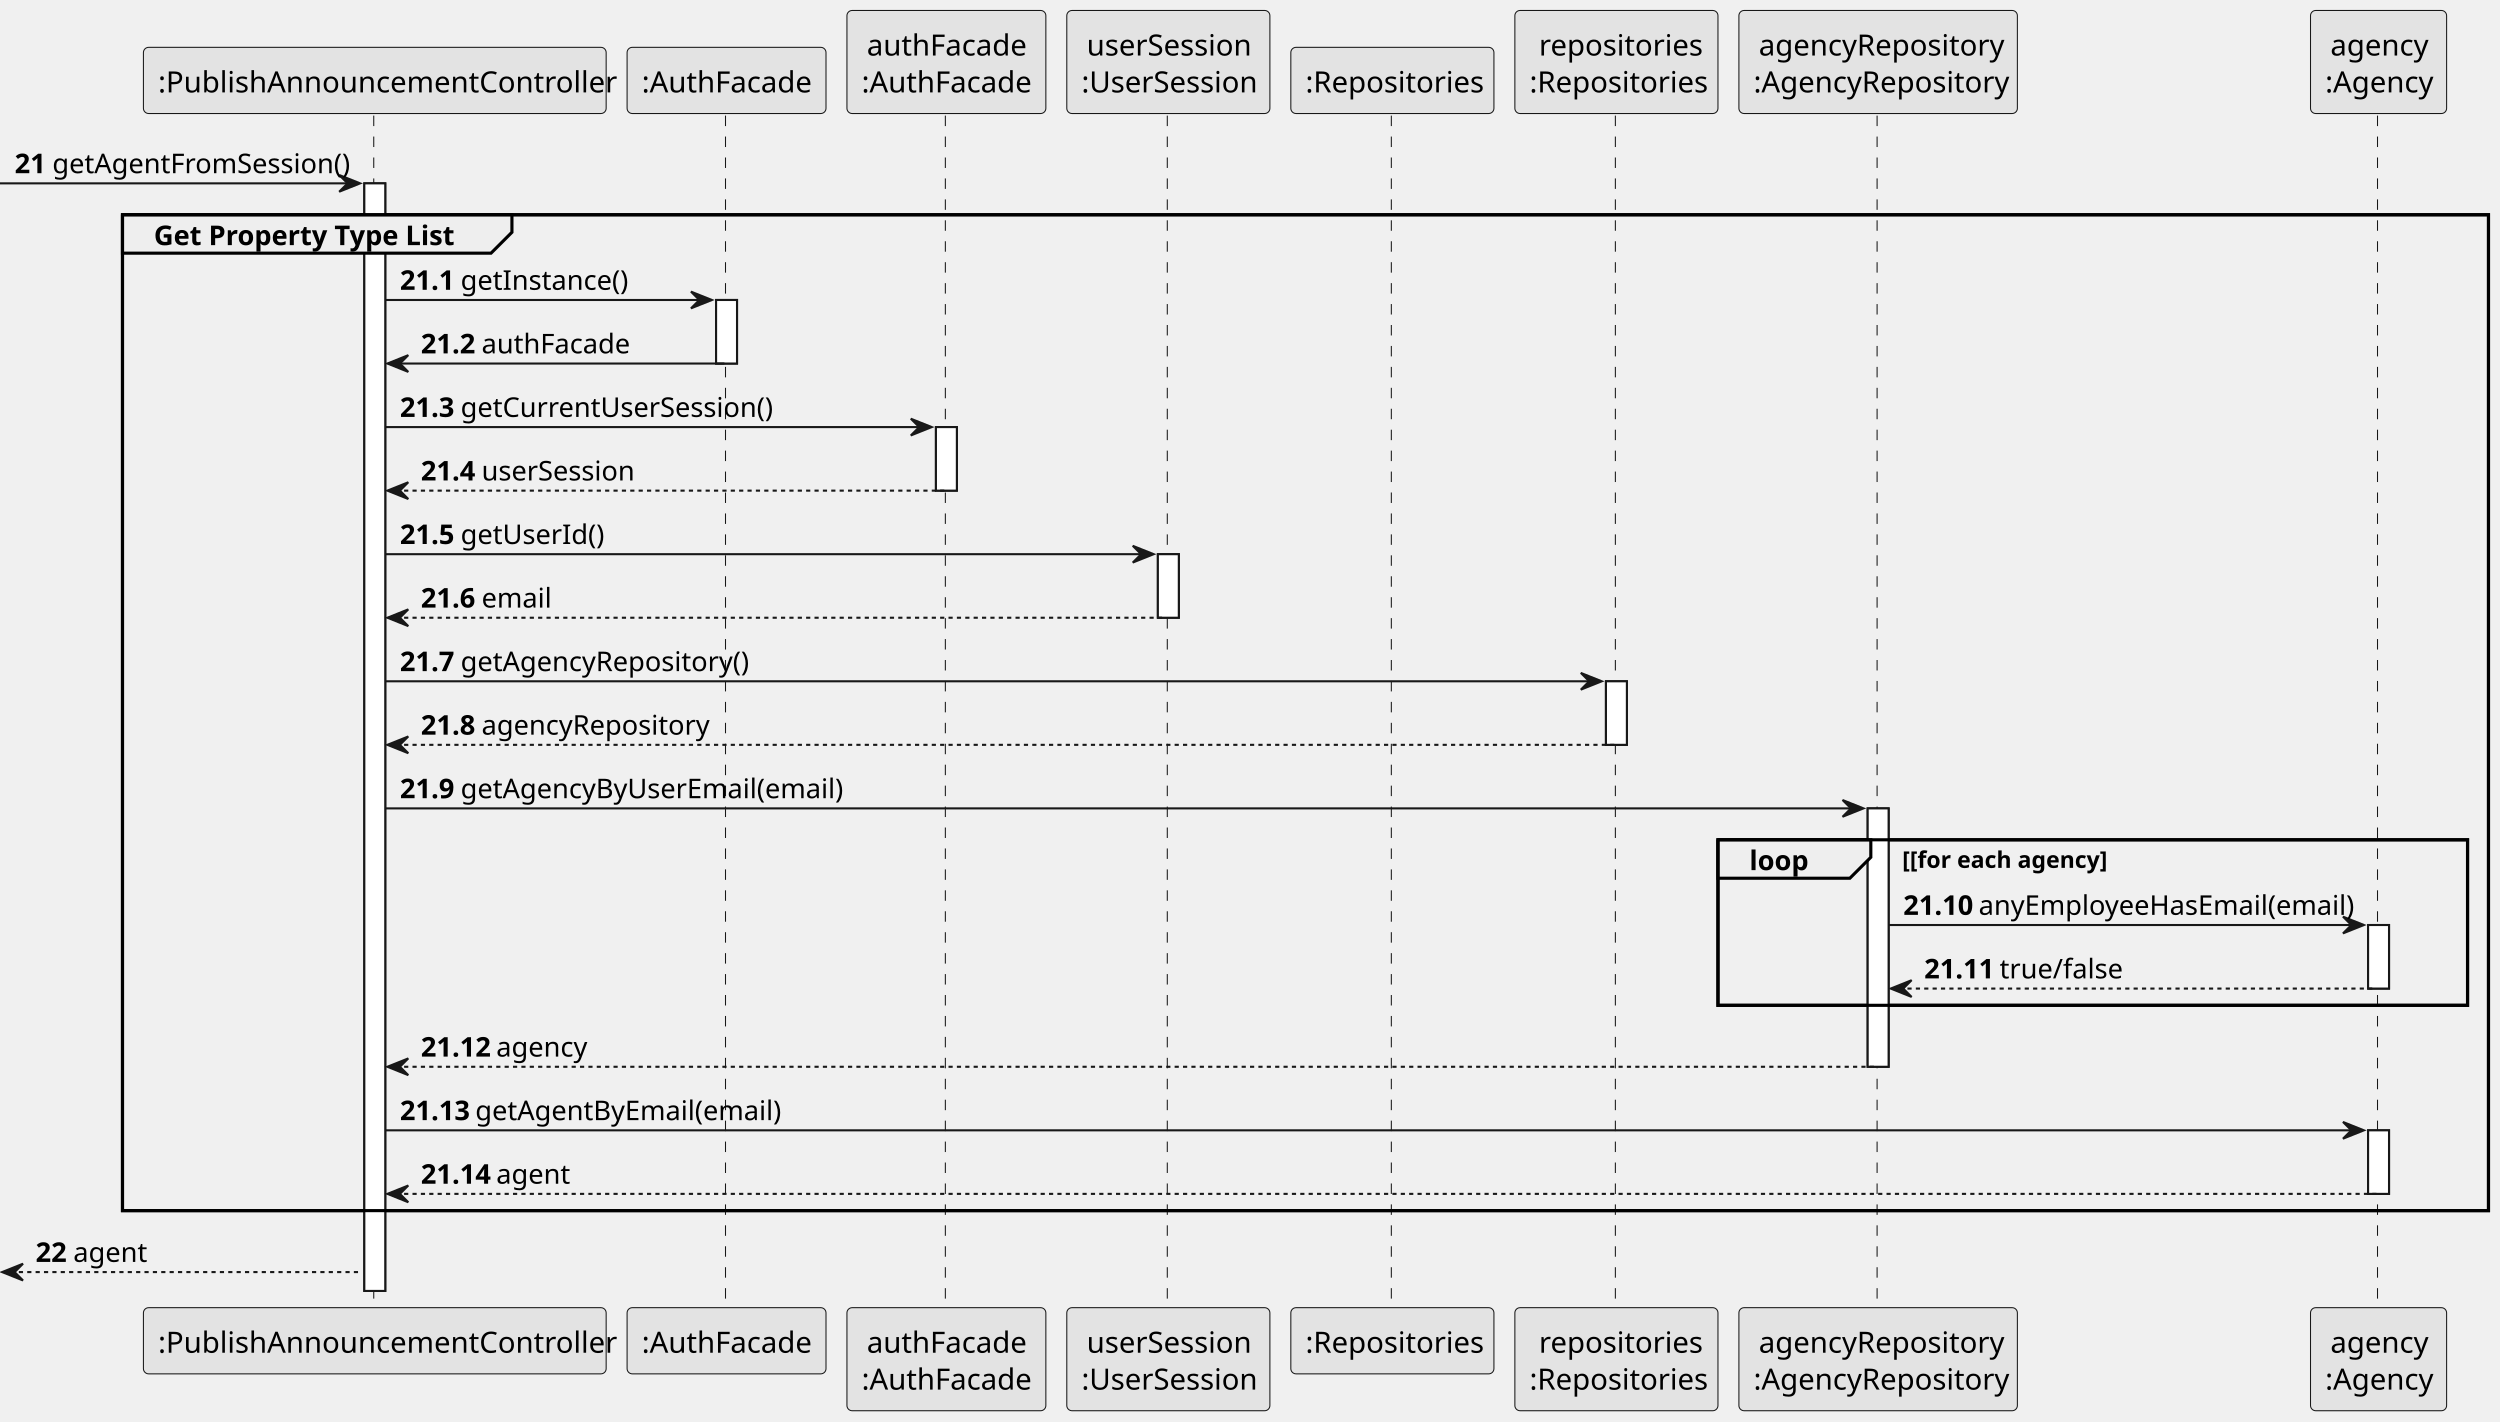
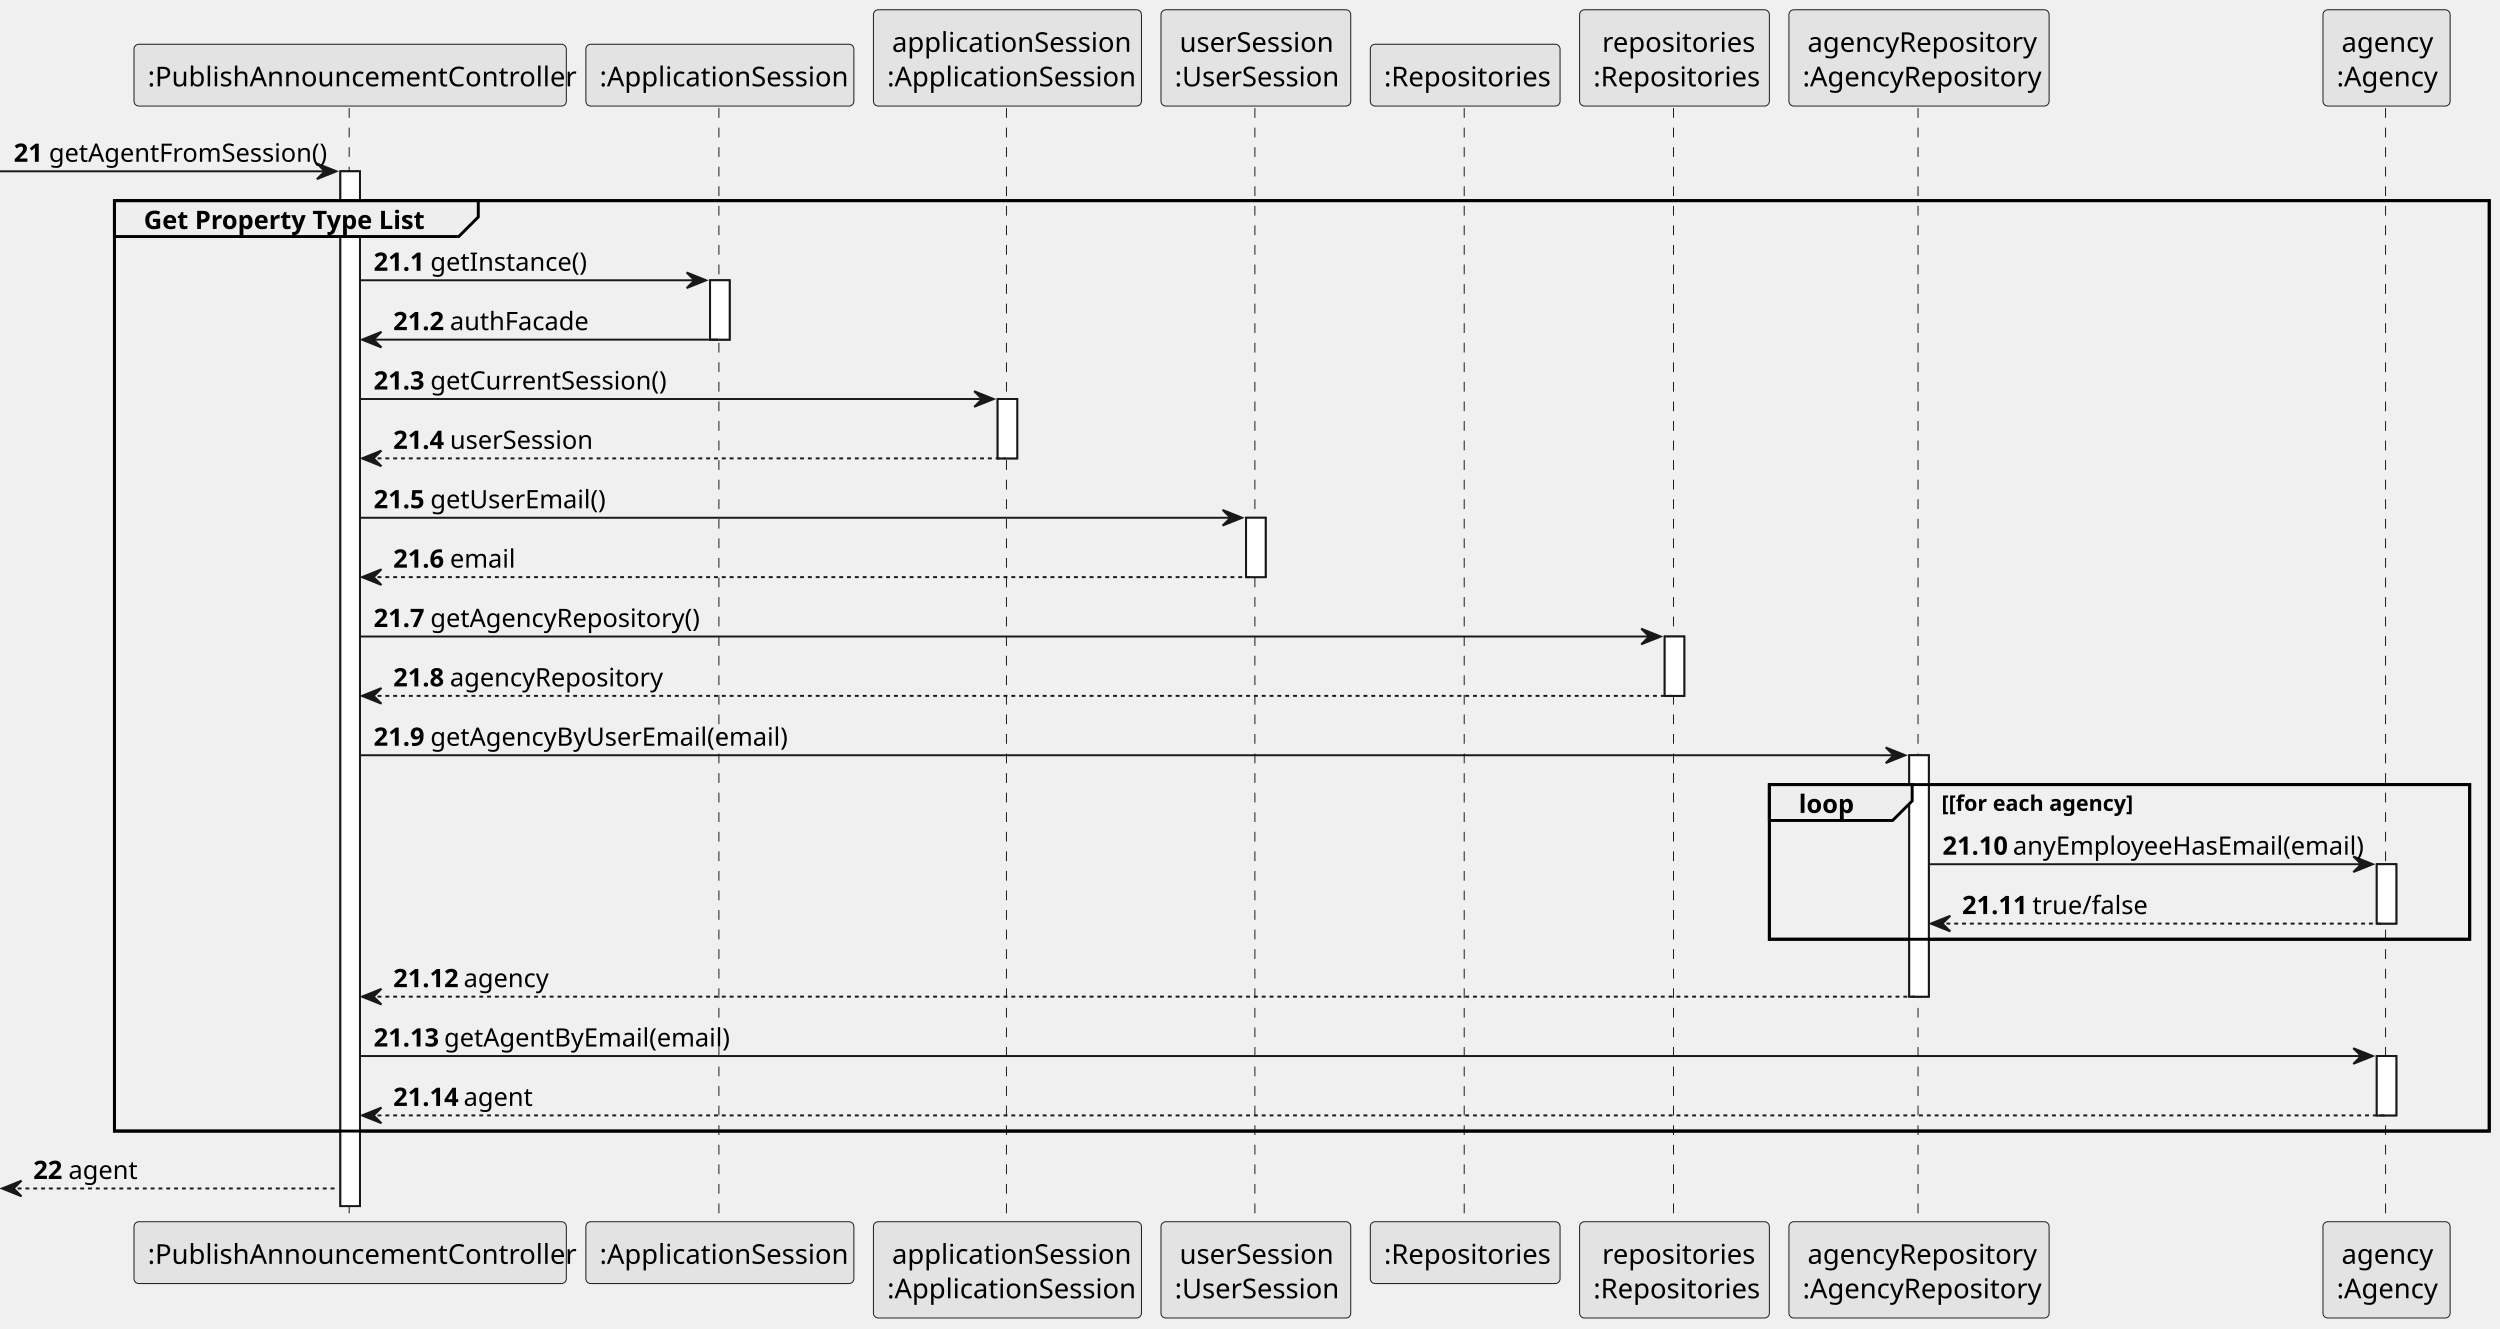
- <svg xmlns="http://www.w3.org/2000/svg" contentStyleType="text/css" height="679px" preserveAspectRatio="none" style="width:1194px;height:679px;background:#FFFFFF;" version="1.1" viewBox="0 0 1194 679" width="1194px" zoomAndPan="magnify">
+ <svg xmlns="http://www.w3.org/2000/svg" contentStyleType="text/css" height="679px" preserveAspectRatio="none" style="width:1278px;height:679px;background:#FFFFFF;" version="1.1" viewBox="0 0 1278 679" width="1278px" zoomAndPan="magnify">
  <defs />
  <g>
    <rect fill="#FFFFFF" height="528.977" style="stroke:#181818;stroke-width:1.0;" width="10" x="174" y="87.57" />
-     <rect fill="#FFFFFF" height="30.352" style="stroke:#181818;stroke-width:1.0;" width="10" x="342" y="143.273" />
-     <rect fill="#FFFFFF" height="30.352" style="stroke:#181818;stroke-width:1.0;" width="10" x="447" y="203.977" />
-     <rect fill="#FFFFFF" height="30.352" style="stroke:#181818;stroke-width:1.0;" width="10" x="553" y="264.68" />
-     <rect fill="#FFFFFF" height="30.352" style="stroke:#181818;stroke-width:1.0;" width="10" x="767" y="325.383" />
-     <rect fill="#FFFFFF" height="123.406" style="stroke:#181818;stroke-width:1.0;" width="10" x="892" y="386.086" />
-     <rect fill="#FFFFFF" height="30.352" style="stroke:#181818;stroke-width:1.0;" width="10" x="1131" y="441.789" />
-     <rect fill="#FFFFFF" height="30.352" style="stroke:#181818;stroke-width:1.0;" width="10" x="1131" y="539.844" />
-     <rect fill="none" height="475.625" style="stroke:#000000;stroke-width:1.5;" width="1130" x="58.5" y="102.57" />
-     <rect fill="none" height="79.055" style="stroke:#000000;stroke-width:1.5;" width="358" x="820.5" y="401.086" />
+     <rect fill="#FFFFFF" height="30.352" style="stroke:#181818;stroke-width:1.0;" width="10" x="363" y="143.273" />
+     <rect fill="#FFFFFF" height="30.352" style="stroke:#181818;stroke-width:1.0;" width="10" x="510" y="203.977" />
+     <rect fill="#FFFFFF" height="30.352" style="stroke:#181818;stroke-width:1.0;" width="10" x="637" y="264.68" />
+     <rect fill="#FFFFFF" height="30.352" style="stroke:#181818;stroke-width:1.0;" width="10" x="851" y="325.383" />
+     <rect fill="#FFFFFF" height="123.406" style="stroke:#181818;stroke-width:1.0;" width="10" x="976" y="386.086" />
+     <rect fill="#FFFFFF" height="30.352" style="stroke:#181818;stroke-width:1.0;" width="10" x="1215" y="441.789" />
+     <rect fill="#FFFFFF" height="30.352" style="stroke:#181818;stroke-width:1.0;" width="10" x="1215" y="539.844" />
+     <rect fill="none" height="475.625" style="stroke:#000000;stroke-width:1.5;" width="1214" x="58.5" y="102.57" />
+     <rect fill="none" height="79.055" style="stroke:#000000;stroke-width:1.5;" width="358" x="904.5" y="401.086" />
    <line style="stroke:#181818;stroke-width:0.5;stroke-dasharray:5.0,5.0;" x1="178.5" x2="178.5" y1="55.219" y2="625.547" />
-     <line style="stroke:#181818;stroke-width:0.5;stroke-dasharray:5.0,5.0;" x1="346.5" x2="346.5" y1="55.219" y2="625.547" />
-     <line style="stroke:#181818;stroke-width:0.5;stroke-dasharray:5.0,5.0;" x1="451.5" x2="451.5" y1="55.219" y2="625.547" />
-     <line style="stroke:#181818;stroke-width:0.5;stroke-dasharray:5.0,5.0;" x1="557.5" x2="557.5" y1="55.219" y2="625.547" />
-     <line style="stroke:#181818;stroke-width:0.5;stroke-dasharray:5.0,5.0;" x1="664.5" x2="664.5" y1="55.219" y2="625.547" />
-     <line style="stroke:#181818;stroke-width:0.5;stroke-dasharray:5.0,5.0;" x1="771.5" x2="771.5" y1="55.219" y2="625.547" />
-     <line style="stroke:#181818;stroke-width:0.5;stroke-dasharray:5.0,5.0;" x1="896.5" x2="896.5" y1="55.219" y2="625.547" />
-     <line style="stroke:#181818;stroke-width:0.5;stroke-dasharray:5.0,5.0;" x1="1135.5" x2="1135.5" y1="55.219" y2="625.547" />
+     <line style="stroke:#181818;stroke-width:0.5;stroke-dasharray:5.0,5.0;" x1="367.5" x2="367.5" y1="55.219" y2="625.547" />
+     <line style="stroke:#181818;stroke-width:0.5;stroke-dasharray:5.0,5.0;" x1="514.5" x2="514.5" y1="55.219" y2="625.547" />
+     <line style="stroke:#181818;stroke-width:0.5;stroke-dasharray:5.0,5.0;" x1="641.5" x2="641.5" y1="55.219" y2="625.547" />
+     <line style="stroke:#181818;stroke-width:0.5;stroke-dasharray:5.0,5.0;" x1="748.5" x2="748.5" y1="55.219" y2="625.547" />
+     <line style="stroke:#181818;stroke-width:0.5;stroke-dasharray:5.0,5.0;" x1="855.5" x2="855.5" y1="55.219" y2="625.547" />
+     <line style="stroke:#181818;stroke-width:0.5;stroke-dasharray:5.0,5.0;" x1="980.5" x2="980.5" y1="55.219" y2="625.547" />
+     <line style="stroke:#181818;stroke-width:0.5;stroke-dasharray:5.0,5.0;" x1="1219.5" x2="1219.5" y1="55.219" y2="625.547" />
    <rect fill="#E3E3E3" height="31.609" rx="2.5" ry="2.5" style="stroke:#181818;stroke-width:0.5;" width="221" x="68.5" y="22.609" />
    <text fill="#000000" font-family="sans-serif" font-size="14" lengthAdjust="spacing" textLength="207" x="75.5" y="44.143">:PublishAnnouncementController</text>
    <rect fill="#E3E3E3" height="31.609" rx="2.5" ry="2.5" style="stroke:#181818;stroke-width:0.5;" width="221" x="68.5" y="624.547" />
    <text fill="#000000" font-family="sans-serif" font-size="14" lengthAdjust="spacing" textLength="207" x="75.5" y="646.08">:PublishAnnouncementController</text>
-     <rect fill="#E3E3E3" height="31.609" rx="2.5" ry="2.5" style="stroke:#181818;stroke-width:0.5;" width="95" x="299.5" y="22.609" />
-     <text fill="#000000" font-family="sans-serif" font-size="14" lengthAdjust="spacing" textLength="81" x="306.5" y="44.143">:AuthFacade</text>
-     <rect fill="#E3E3E3" height="31.609" rx="2.5" ry="2.5" style="stroke:#181818;stroke-width:0.5;" width="95" x="299.5" y="624.547" />
-     <text fill="#000000" font-family="sans-serif" font-size="14" lengthAdjust="spacing" textLength="81" x="306.5" y="646.08">:AuthFacade</text>
-     <rect fill="#E3E3E3" height="49.219" rx="2.5" ry="2.5" style="stroke:#181818;stroke-width:0.5;" width="95" x="404.5" y="5" />
-     <text fill="#000000" font-family="sans-serif" font-size="14" lengthAdjust="spacing" textLength="76" x="414" y="26.533">authFacade</text>
-     <text fill="#000000" font-family="sans-serif" font-size="14" lengthAdjust="spacing" textLength="81" x="411.5" y="44.143">:AuthFacade</text>
-     <rect fill="#E3E3E3" height="49.219" rx="2.5" ry="2.5" style="stroke:#181818;stroke-width:0.5;" width="95" x="404.5" y="624.547" />
-     <text fill="#000000" font-family="sans-serif" font-size="14" lengthAdjust="spacing" textLength="76" x="414" y="646.08">authFacade</text>
-     <text fill="#000000" font-family="sans-serif" font-size="14" lengthAdjust="spacing" textLength="81" x="411.5" y="663.689">:AuthFacade</text>
-     <rect fill="#E3E3E3" height="49.219" rx="2.5" ry="2.5" style="stroke:#181818;stroke-width:0.5;" width="97" x="509.5" y="5" />
-     <text fill="#000000" font-family="sans-serif" font-size="14" lengthAdjust="spacing" textLength="78" x="519" y="26.533">userSession</text>
-     <text fill="#000000" font-family="sans-serif" font-size="14" lengthAdjust="spacing" textLength="83" x="516.5" y="44.143">:UserSession</text>
-     <rect fill="#E3E3E3" height="49.219" rx="2.5" ry="2.5" style="stroke:#181818;stroke-width:0.5;" width="97" x="509.5" y="624.547" />
-     <text fill="#000000" font-family="sans-serif" font-size="14" lengthAdjust="spacing" textLength="78" x="519" y="646.08">userSession</text>
-     <text fill="#000000" font-family="sans-serif" font-size="14" lengthAdjust="spacing" textLength="83" x="516.5" y="663.689">:UserSession</text>
-     <rect fill="#E3E3E3" height="31.609" rx="2.5" ry="2.5" style="stroke:#181818;stroke-width:0.5;" width="97" x="616.5" y="22.609" />
-     <text fill="#000000" font-family="sans-serif" font-size="14" lengthAdjust="spacing" textLength="83" x="623.5" y="44.143">:Repositories</text>
-     <rect fill="#E3E3E3" height="31.609" rx="2.5" ry="2.5" style="stroke:#181818;stroke-width:0.5;" width="97" x="616.5" y="624.547" />
-     <text fill="#000000" font-family="sans-serif" font-size="14" lengthAdjust="spacing" textLength="83" x="623.5" y="646.08">:Repositories</text>
-     <rect fill="#E3E3E3" height="49.219" rx="2.5" ry="2.5" style="stroke:#181818;stroke-width:0.5;" width="97" x="723.5" y="5" />
-     <text fill="#000000" font-family="sans-serif" font-size="14" lengthAdjust="spacing" textLength="74" x="735" y="26.533">repositories</text>
-     <text fill="#000000" font-family="sans-serif" font-size="14" lengthAdjust="spacing" textLength="83" x="730.5" y="44.143">:Repositories</text>
-     <rect fill="#E3E3E3" height="49.219" rx="2.5" ry="2.5" style="stroke:#181818;stroke-width:0.5;" width="97" x="723.5" y="624.547" />
-     <text fill="#000000" font-family="sans-serif" font-size="14" lengthAdjust="spacing" textLength="74" x="735" y="646.08">repositories</text>
-     <text fill="#000000" font-family="sans-serif" font-size="14" lengthAdjust="spacing" textLength="83" x="730.5" y="663.689">:Repositories</text>
-     <rect fill="#E3E3E3" height="49.219" rx="2.5" ry="2.5" style="stroke:#181818;stroke-width:0.5;" width="133" x="830.5" y="5" />
-     <text fill="#000000" font-family="sans-serif" font-size="14" lengthAdjust="spacing" textLength="114" x="840" y="26.533">agencyRepository</text>
-     <text fill="#000000" font-family="sans-serif" font-size="14" lengthAdjust="spacing" textLength="119" x="837.5" y="44.143">:AgencyRepository</text>
-     <rect fill="#E3E3E3" height="49.219" rx="2.5" ry="2.5" style="stroke:#181818;stroke-width:0.5;" width="133" x="830.5" y="624.547" />
-     <text fill="#000000" font-family="sans-serif" font-size="14" lengthAdjust="spacing" textLength="114" x="840" y="646.08">agencyRepository</text>
-     <text fill="#000000" font-family="sans-serif" font-size="14" lengthAdjust="spacing" textLength="119" x="837.5" y="663.689">:AgencyRepository</text>
-     <rect fill="#E3E3E3" height="49.219" rx="2.5" ry="2.5" style="stroke:#181818;stroke-width:0.5;" width="65" x="1103.5" y="5" />
-     <text fill="#000000" font-family="sans-serif" font-size="14" lengthAdjust="spacing" textLength="46" x="1113" y="26.533">agency</text>
-     <text fill="#000000" font-family="sans-serif" font-size="14" lengthAdjust="spacing" textLength="51" x="1110.5" y="44.143">:Agency</text>
-     <rect fill="#E3E3E3" height="49.219" rx="2.5" ry="2.5" style="stroke:#181818;stroke-width:0.5;" width="65" x="1103.5" y="624.547" />
-     <text fill="#000000" font-family="sans-serif" font-size="14" lengthAdjust="spacing" textLength="46" x="1113" y="646.08">agency</text>
-     <text fill="#000000" font-family="sans-serif" font-size="14" lengthAdjust="spacing" textLength="51" x="1110.5" y="663.689">:Agency</text>
+     <rect fill="#E3E3E3" height="31.609" rx="2.5" ry="2.5" style="stroke:#181818;stroke-width:0.5;" width="137" x="299.5" y="22.609" />
+     <text fill="#000000" font-family="sans-serif" font-size="14" lengthAdjust="spacing" textLength="123" x="306.5" y="44.143">:ApplicationSession</text>
+     <rect fill="#E3E3E3" height="31.609" rx="2.5" ry="2.5" style="stroke:#181818;stroke-width:0.5;" width="137" x="299.5" y="624.547" />
+     <text fill="#000000" font-family="sans-serif" font-size="14" lengthAdjust="spacing" textLength="123" x="306.5" y="646.08">:ApplicationSession</text>
+     <rect fill="#E3E3E3" height="49.219" rx="2.5" ry="2.5" style="stroke:#181818;stroke-width:0.5;" width="137" x="446.5" y="5" />
+     <text fill="#000000" font-family="sans-serif" font-size="14" lengthAdjust="spacing" textLength="118" x="456" y="26.533">applicationSession</text>
+     <text fill="#000000" font-family="sans-serif" font-size="14" lengthAdjust="spacing" textLength="123" x="453.5" y="44.143">:ApplicationSession</text>
+     <rect fill="#E3E3E3" height="49.219" rx="2.5" ry="2.5" style="stroke:#181818;stroke-width:0.5;" width="137" x="446.5" y="624.547" />
+     <text fill="#000000" font-family="sans-serif" font-size="14" lengthAdjust="spacing" textLength="118" x="456" y="646.08">applicationSession</text>
+     <text fill="#000000" font-family="sans-serif" font-size="14" lengthAdjust="spacing" textLength="123" x="453.5" y="663.689">:ApplicationSession</text>
+     <rect fill="#E3E3E3" height="49.219" rx="2.5" ry="2.5" style="stroke:#181818;stroke-width:0.5;" width="97" x="593.5" y="5" />
+     <text fill="#000000" font-family="sans-serif" font-size="14" lengthAdjust="spacing" textLength="78" x="603" y="26.533">userSession</text>
+     <text fill="#000000" font-family="sans-serif" font-size="14" lengthAdjust="spacing" textLength="83" x="600.5" y="44.143">:UserSession</text>
+     <rect fill="#E3E3E3" height="49.219" rx="2.5" ry="2.5" style="stroke:#181818;stroke-width:0.5;" width="97" x="593.5" y="624.547" />
+     <text fill="#000000" font-family="sans-serif" font-size="14" lengthAdjust="spacing" textLength="78" x="603" y="646.08">userSession</text>
+     <text fill="#000000" font-family="sans-serif" font-size="14" lengthAdjust="spacing" textLength="83" x="600.5" y="663.689">:UserSession</text>
+     <rect fill="#E3E3E3" height="31.609" rx="2.5" ry="2.5" style="stroke:#181818;stroke-width:0.5;" width="97" x="700.5" y="22.609" />
+     <text fill="#000000" font-family="sans-serif" font-size="14" lengthAdjust="spacing" textLength="83" x="707.5" y="44.143">:Repositories</text>
+     <rect fill="#E3E3E3" height="31.609" rx="2.5" ry="2.5" style="stroke:#181818;stroke-width:0.5;" width="97" x="700.5" y="624.547" />
+     <text fill="#000000" font-family="sans-serif" font-size="14" lengthAdjust="spacing" textLength="83" x="707.5" y="646.08">:Repositories</text>
+     <rect fill="#E3E3E3" height="49.219" rx="2.5" ry="2.5" style="stroke:#181818;stroke-width:0.5;" width="97" x="807.5" y="5" />
+     <text fill="#000000" font-family="sans-serif" font-size="14" lengthAdjust="spacing" textLength="74" x="819" y="26.533">repositories</text>
+     <text fill="#000000" font-family="sans-serif" font-size="14" lengthAdjust="spacing" textLength="83" x="814.5" y="44.143">:Repositories</text>
+     <rect fill="#E3E3E3" height="49.219" rx="2.5" ry="2.5" style="stroke:#181818;stroke-width:0.5;" width="97" x="807.5" y="624.547" />
+     <text fill="#000000" font-family="sans-serif" font-size="14" lengthAdjust="spacing" textLength="74" x="819" y="646.08">repositories</text>
+     <text fill="#000000" font-family="sans-serif" font-size="14" lengthAdjust="spacing" textLength="83" x="814.5" y="663.689">:Repositories</text>
+     <rect fill="#E3E3E3" height="49.219" rx="2.5" ry="2.5" style="stroke:#181818;stroke-width:0.5;" width="133" x="914.5" y="5" />
+     <text fill="#000000" font-family="sans-serif" font-size="14" lengthAdjust="spacing" textLength="114" x="924" y="26.533">agencyRepository</text>
+     <text fill="#000000" font-family="sans-serif" font-size="14" lengthAdjust="spacing" textLength="119" x="921.5" y="44.143">:AgencyRepository</text>
+     <rect fill="#E3E3E3" height="49.219" rx="2.5" ry="2.5" style="stroke:#181818;stroke-width:0.5;" width="133" x="914.5" y="624.547" />
+     <text fill="#000000" font-family="sans-serif" font-size="14" lengthAdjust="spacing" textLength="114" x="924" y="646.08">agencyRepository</text>
+     <text fill="#000000" font-family="sans-serif" font-size="14" lengthAdjust="spacing" textLength="119" x="921.5" y="663.689">:AgencyRepository</text>
+     <rect fill="#E3E3E3" height="49.219" rx="2.5" ry="2.5" style="stroke:#181818;stroke-width:0.5;" width="65" x="1187.5" y="5" />
+     <text fill="#000000" font-family="sans-serif" font-size="14" lengthAdjust="spacing" textLength="46" x="1197" y="26.533">agency</text>
+     <text fill="#000000" font-family="sans-serif" font-size="14" lengthAdjust="spacing" textLength="51" x="1194.5" y="44.143">:Agency</text>
+     <rect fill="#E3E3E3" height="49.219" rx="2.5" ry="2.5" style="stroke:#181818;stroke-width:0.5;" width="65" x="1187.5" y="624.547" />
+     <text fill="#000000" font-family="sans-serif" font-size="14" lengthAdjust="spacing" textLength="46" x="1197" y="646.08">agency</text>
+     <text fill="#000000" font-family="sans-serif" font-size="14" lengthAdjust="spacing" textLength="51" x="1194.5" y="663.689">:Agency</text>
    <rect fill="#FFFFFF" height="528.977" style="stroke:#181818;stroke-width:1.0;" width="10" x="174" y="87.57" />
-     <rect fill="#FFFFFF" height="30.352" style="stroke:#181818;stroke-width:1.0;" width="10" x="342" y="143.273" />
-     <rect fill="#FFFFFF" height="30.352" style="stroke:#181818;stroke-width:1.0;" width="10" x="447" y="203.977" />
-     <rect fill="#FFFFFF" height="30.352" style="stroke:#181818;stroke-width:1.0;" width="10" x="553" y="264.68" />
-     <rect fill="#FFFFFF" height="30.352" style="stroke:#181818;stroke-width:1.0;" width="10" x="767" y="325.383" />
-     <rect fill="#FFFFFF" height="123.406" style="stroke:#181818;stroke-width:1.0;" width="10" x="892" y="386.086" />
-     <rect fill="#FFFFFF" height="30.352" style="stroke:#181818;stroke-width:1.0;" width="10" x="1131" y="441.789" />
-     <rect fill="#FFFFFF" height="30.352" style="stroke:#181818;stroke-width:1.0;" width="10" x="1131" y="539.844" />
+     <rect fill="#FFFFFF" height="30.352" style="stroke:#181818;stroke-width:1.0;" width="10" x="363" y="143.273" />
+     <rect fill="#FFFFFF" height="30.352" style="stroke:#181818;stroke-width:1.0;" width="10" x="510" y="203.977" />
+     <rect fill="#FFFFFF" height="30.352" style="stroke:#181818;stroke-width:1.0;" width="10" x="637" y="264.68" />
+     <rect fill="#FFFFFF" height="30.352" style="stroke:#181818;stroke-width:1.0;" width="10" x="851" y="325.383" />
+     <rect fill="#FFFFFF" height="123.406" style="stroke:#181818;stroke-width:1.0;" width="10" x="976" y="386.086" />
+     <rect fill="#FFFFFF" height="30.352" style="stroke:#181818;stroke-width:1.0;" width="10" x="1215" y="441.789" />
+     <rect fill="#FFFFFF" height="30.352" style="stroke:#181818;stroke-width:1.0;" width="10" x="1215" y="539.844" />
    <polygon fill="#181818" points="162,83.57,172,87.57,162,91.57,166,87.57" style="stroke:#181818;stroke-width:1.0;" />
    <line style="stroke:#181818;stroke-width:1.0;" x1="0" x2="168" y1="87.57" y2="87.57" />
    <text fill="#000000" font-family="sans-serif" font-size="13" font-weight="bold" lengthAdjust="spacing" textLength="14" x="7" y="82.714">21</text>
    <text fill="#000000" font-family="sans-serif" font-size="13" lengthAdjust="spacing" textLength="137" x="25" y="82.714">getAgentFromSession()</text>
    <path d="M58.5,102.57 L244.5,102.57 L244.5,110.922 L234.5,120.922 L58.5,120.922 L58.5,102.57 " fill="#EEEEEE" style="stroke:#000000;stroke-width:1.5;" />
-     <rect fill="none" height="475.625" style="stroke:#000000;stroke-width:1.5;" width="1130" x="58.5" y="102.57" />
+     <rect fill="none" height="475.625" style="stroke:#000000;stroke-width:1.5;" width="1214" x="58.5" y="102.57" />
    <text fill="#000000" font-family="sans-serif" font-size="13" font-weight="bold" lengthAdjust="spacing" textLength="141" x="73.5" y="117.065">Get Property Type List</text>
-     <polygon fill="#181818" points="330,139.273,340,143.273,330,147.273,334,143.273" style="stroke:#181818;stroke-width:1.0;" />
-     <line style="stroke:#181818;stroke-width:1.0;" x1="184" x2="336" y1="143.273" y2="143.273" />
+     <polygon fill="#181818" points="351,139.273,361,143.273,351,147.273,355,143.273" style="stroke:#181818;stroke-width:1.0;" />
+     <line style="stroke:#181818;stroke-width:1.0;" x1="184" x2="357" y1="143.273" y2="143.273" />
    <text fill="#000000" font-family="sans-serif" font-size="13" font-weight="bold" lengthAdjust="spacing" textLength="25" x="191" y="138.417">21.1</text>
    <text fill="#000000" font-family="sans-serif" font-size="13" lengthAdjust="spacing" textLength="75" x="220" y="138.417">getInstance()</text>
    <polygon fill="#181818" points="195,169.625,185,173.625,195,177.625,191,173.625" style="stroke:#181818;stroke-width:1.0;" />
-     <line style="stroke:#181818;stroke-width:1.0;" x1="189" x2="346" y1="173.625" y2="173.625" />
+     <line style="stroke:#181818;stroke-width:1.0;" x1="189" x2="367" y1="173.625" y2="173.625" />
    <text fill="#000000" font-family="sans-serif" font-size="13" font-weight="bold" lengthAdjust="spacing" textLength="25" x="201" y="168.769">21.2</text>
    <text fill="#000000" font-family="sans-serif" font-size="13" lengthAdjust="spacing" textLength="68" x="230" y="168.769">authFacade</text>
-     <polygon fill="#181818" points="435,199.977,445,203.977,435,207.977,439,203.977" style="stroke:#181818;stroke-width:1.0;" />
-     <line style="stroke:#181818;stroke-width:1.0;" x1="184" x2="441" y1="203.977" y2="203.977" />
+     <polygon fill="#181818" points="498,199.977,508,203.977,498,207.977,502,203.977" style="stroke:#181818;stroke-width:1.0;" />
+     <line style="stroke:#181818;stroke-width:1.0;" x1="184" x2="504" y1="203.977" y2="203.977" />
    <text fill="#000000" font-family="sans-serif" font-size="13" font-weight="bold" lengthAdjust="spacing" textLength="25" x="191" y="199.12">21.3</text>
-     <text fill="#000000" font-family="sans-serif" font-size="13" lengthAdjust="spacing" textLength="142" x="220" y="199.12">getCurrentUserSession()</text>
+     <text fill="#000000" font-family="sans-serif" font-size="13" lengthAdjust="spacing" textLength="115" x="220" y="199.12">getCurrentSession()</text>
    <polygon fill="#181818" points="195,230.328,185,234.328,195,238.328,191,234.328" style="stroke:#181818;stroke-width:1.0;" />
-     <line style="stroke:#181818;stroke-width:1.0;stroke-dasharray:2.0,2.0;" x1="189" x2="451" y1="234.328" y2="234.328" />
+     <line style="stroke:#181818;stroke-width:1.0;stroke-dasharray:2.0,2.0;" x1="189" x2="514" y1="234.328" y2="234.328" />
    <text fill="#000000" font-family="sans-serif" font-size="13" font-weight="bold" lengthAdjust="spacing" textLength="25" x="201" y="229.472">21.4</text>
    <text fill="#000000" font-family="sans-serif" font-size="13" lengthAdjust="spacing" textLength="72" x="230" y="229.472">userSession</text>
-     <polygon fill="#181818" points="541,260.68,551,264.68,541,268.68,545,264.68" style="stroke:#181818;stroke-width:1.0;" />
-     <line style="stroke:#181818;stroke-width:1.0;" x1="184" x2="547" y1="264.68" y2="264.68" />
+     <polygon fill="#181818" points="625,260.68,635,264.68,625,268.68,629,264.68" style="stroke:#181818;stroke-width:1.0;" />
+     <line style="stroke:#181818;stroke-width:1.0;" x1="184" x2="631" y1="264.68" y2="264.68" />
    <text fill="#000000" font-family="sans-serif" font-size="13" font-weight="bold" lengthAdjust="spacing" textLength="25" x="191" y="259.823">21.5</text>
-     <text fill="#000000" font-family="sans-serif" font-size="13" lengthAdjust="spacing" textLength="63" x="220" y="259.823">getUserId()</text>
+     <text fill="#000000" font-family="sans-serif" font-size="13" lengthAdjust="spacing" textLength="86" x="220" y="259.823">getUserEmail()</text>
    <polygon fill="#181818" points="195,291.031,185,295.031,195,299.031,191,295.031" style="stroke:#181818;stroke-width:1.0;" />
-     <line style="stroke:#181818;stroke-width:1.0;stroke-dasharray:2.0,2.0;" x1="189" x2="557" y1="295.031" y2="295.031" />
+     <line style="stroke:#181818;stroke-width:1.0;stroke-dasharray:2.0,2.0;" x1="189" x2="641" y1="295.031" y2="295.031" />
    <text fill="#000000" font-family="sans-serif" font-size="13" font-weight="bold" lengthAdjust="spacing" textLength="25" x="201" y="290.175">21.6</text>
    <text fill="#000000" font-family="sans-serif" font-size="13" lengthAdjust="spacing" textLength="31" x="230" y="290.175">email</text>
-     <polygon fill="#181818" points="755,321.383,765,325.383,755,329.383,759,325.383" style="stroke:#181818;stroke-width:1.0;" />
-     <line style="stroke:#181818;stroke-width:1.0;" x1="184" x2="761" y1="325.383" y2="325.383" />
+     <polygon fill="#181818" points="839,321.383,849,325.383,839,329.383,843,325.383" style="stroke:#181818;stroke-width:1.0;" />
+     <line style="stroke:#181818;stroke-width:1.0;" x1="184" x2="845" y1="325.383" y2="325.383" />
    <text fill="#000000" font-family="sans-serif" font-size="13" font-weight="bold" lengthAdjust="spacing" textLength="25" x="191" y="320.526">21.7</text>
    <text fill="#000000" font-family="sans-serif" font-size="13" lengthAdjust="spacing" textLength="132" x="220" y="320.526">getAgencyRepository()</text>
    <polygon fill="#181818" points="195,351.734,185,355.734,195,359.734,191,355.734" style="stroke:#181818;stroke-width:1.0;" />
-     <line style="stroke:#181818;stroke-width:1.0;stroke-dasharray:2.0,2.0;" x1="189" x2="771" y1="355.734" y2="355.734" />
+     <line style="stroke:#181818;stroke-width:1.0;stroke-dasharray:2.0,2.0;" x1="189" x2="855" y1="355.734" y2="355.734" />
    <text fill="#000000" font-family="sans-serif" font-size="13" font-weight="bold" lengthAdjust="spacing" textLength="25" x="201" y="350.878">21.8</text>
    <text fill="#000000" font-family="sans-serif" font-size="13" lengthAdjust="spacing" textLength="104" x="230" y="350.878">agencyRepository</text>
-     <polygon fill="#181818" points="880,382.086,890,386.086,880,390.086,884,386.086" style="stroke:#181818;stroke-width:1.0;" />
-     <line style="stroke:#181818;stroke-width:1.0;" x1="184" x2="886" y1="386.086" y2="386.086" />
+     <polygon fill="#181818" points="964,382.086,974,386.086,964,390.086,968,386.086" style="stroke:#181818;stroke-width:1.0;" />
+     <line style="stroke:#181818;stroke-width:1.0;" x1="184" x2="970" y1="386.086" y2="386.086" />
    <text fill="#000000" font-family="sans-serif" font-size="13" font-weight="bold" lengthAdjust="spacing" textLength="25" x="191" y="381.229">21.9</text>
    <text fill="#000000" font-family="sans-serif" font-size="13" lengthAdjust="spacing" textLength="177" x="220" y="381.229">getAgencyByUserEmail(email)</text>
-     <path d="M820.5,401.086 L893.5,401.086 L893.5,409.438 L883.5,419.438 L820.5,419.438 L820.5,401.086 " fill="#EEEEEE" style="stroke:#000000;stroke-width:1.5;" />
-     <rect fill="none" height="79.055" style="stroke:#000000;stroke-width:1.5;" width="358" x="820.5" y="401.086" />
-     <text fill="#000000" font-family="sans-serif" font-size="13" font-weight="bold" lengthAdjust="spacing" textLength="28" x="835.5" y="415.581">loop</text>
-     <text fill="#000000" font-family="sans-serif" font-size="11" font-weight="bold" lengthAdjust="spacing" textLength="99" x="908.5" y="414.505">[[for each agency]</text>
-     <polygon fill="#181818" points="1119,437.789,1129,441.789,1119,445.789,1123,441.789" style="stroke:#181818;stroke-width:1.0;" />
-     <line style="stroke:#181818;stroke-width:1.0;" x1="902" x2="1125" y1="441.789" y2="441.789" />
-     <text fill="#000000" font-family="sans-serif" font-size="13" font-weight="bold" lengthAdjust="spacing" textLength="32" x="909" y="436.933">21.10</text>
-     <text fill="#000000" font-family="sans-serif" font-size="13" lengthAdjust="spacing" textLength="174" x="945" y="436.933">anyEmployeeHasEmail(email)</text>
-     <polygon fill="#181818" points="913,468.141,903,472.141,913,476.141,909,472.141" style="stroke:#181818;stroke-width:1.0;" />
-     <line style="stroke:#181818;stroke-width:1.0;stroke-dasharray:2.0,2.0;" x1="907" x2="1135" y1="472.141" y2="472.141" />
-     <text fill="#000000" font-family="sans-serif" font-size="13" font-weight="bold" lengthAdjust="spacing" textLength="32" x="919" y="467.284">21.11</text>
-     <text fill="#000000" font-family="sans-serif" font-size="13" lengthAdjust="spacing" textLength="53" x="955" y="467.284">true/false</text>
+     <path d="M904.5,401.086 L977.5,401.086 L977.5,409.438 L967.5,419.438 L904.5,419.438 L904.5,401.086 " fill="#EEEEEE" style="stroke:#000000;stroke-width:1.5;" />
+     <rect fill="none" height="79.055" style="stroke:#000000;stroke-width:1.5;" width="358" x="904.5" y="401.086" />
+     <text fill="#000000" font-family="sans-serif" font-size="13" font-weight="bold" lengthAdjust="spacing" textLength="28" x="919.5" y="415.581">loop</text>
+     <text fill="#000000" font-family="sans-serif" font-size="11" font-weight="bold" lengthAdjust="spacing" textLength="99" x="992.5" y="414.505">[[for each agency]</text>
+     <polygon fill="#181818" points="1203,437.789,1213,441.789,1203,445.789,1207,441.789" style="stroke:#181818;stroke-width:1.0;" />
+     <line style="stroke:#181818;stroke-width:1.0;" x1="986" x2="1209" y1="441.789" y2="441.789" />
+     <text fill="#000000" font-family="sans-serif" font-size="13" font-weight="bold" lengthAdjust="spacing" textLength="32" x="993" y="436.933">21.10</text>
+     <text fill="#000000" font-family="sans-serif" font-size="13" lengthAdjust="spacing" textLength="174" x="1029" y="436.933">anyEmployeeHasEmail(email)</text>
+     <polygon fill="#181818" points="997,468.141,987,472.141,997,476.141,993,472.141" style="stroke:#181818;stroke-width:1.0;" />
+     <line style="stroke:#181818;stroke-width:1.0;stroke-dasharray:2.0,2.0;" x1="991" x2="1219" y1="472.141" y2="472.141" />
+     <text fill="#000000" font-family="sans-serif" font-size="13" font-weight="bold" lengthAdjust="spacing" textLength="32" x="1003" y="467.284">21.11</text>
+     <text fill="#000000" font-family="sans-serif" font-size="13" lengthAdjust="spacing" textLength="53" x="1039" y="467.284">true/false</text>
    <polygon fill="#181818" points="195,505.492,185,509.492,195,513.492,191,509.492" style="stroke:#181818;stroke-width:1.0;" />
-     <line style="stroke:#181818;stroke-width:1.0;stroke-dasharray:2.0,2.0;" x1="189" x2="896" y1="509.492" y2="509.492" />
+     <line style="stroke:#181818;stroke-width:1.0;stroke-dasharray:2.0,2.0;" x1="189" x2="980" y1="509.492" y2="509.492" />
    <text fill="#000000" font-family="sans-serif" font-size="13" font-weight="bold" lengthAdjust="spacing" textLength="32" x="201" y="504.636">21.12</text>
    <text fill="#000000" font-family="sans-serif" font-size="13" lengthAdjust="spacing" textLength="42" x="237" y="504.636">agency</text>
-     <polygon fill="#181818" points="1119,535.844,1129,539.844,1119,543.844,1123,539.844" style="stroke:#181818;stroke-width:1.0;" />
-     <line style="stroke:#181818;stroke-width:1.0;" x1="184" x2="1125" y1="539.844" y2="539.844" />
+     <polygon fill="#181818" points="1203,535.844,1213,539.844,1203,543.844,1207,539.844" style="stroke:#181818;stroke-width:1.0;" />
+     <line style="stroke:#181818;stroke-width:1.0;" x1="184" x2="1209" y1="539.844" y2="539.844" />
    <text fill="#000000" font-family="sans-serif" font-size="13" font-weight="bold" lengthAdjust="spacing" textLength="32" x="191" y="534.987">21.13</text>
    <text fill="#000000" font-family="sans-serif" font-size="13" lengthAdjust="spacing" textLength="140" x="227" y="534.987">getAgentByEmail(email)</text>
    <polygon fill="#181818" points="195,566.195,185,570.195,195,574.195,191,570.195" style="stroke:#181818;stroke-width:1.0;" />
-     <line style="stroke:#181818;stroke-width:1.0;stroke-dasharray:2.0,2.0;" x1="189" x2="1135" y1="570.195" y2="570.195" />
+     <line style="stroke:#181818;stroke-width:1.0;stroke-dasharray:2.0,2.0;" x1="189" x2="1219" y1="570.195" y2="570.195" />
    <text fill="#000000" font-family="sans-serif" font-size="13" font-weight="bold" lengthAdjust="spacing" textLength="32" x="201" y="565.339">21.14</text>
    <text fill="#000000" font-family="sans-serif" font-size="13" lengthAdjust="spacing" textLength="32" x="237" y="565.339">agent</text>
    <polygon fill="#181818" points="11,603.547,1,607.547,11,611.547,7,607.547" style="stroke:#181818;stroke-width:1.0;" />
    <line style="stroke:#181818;stroke-width:1.0;stroke-dasharray:2.0,2.0;" x1="5" x2="173" y1="607.547" y2="607.547" />
    <text fill="#000000" font-family="sans-serif" font-size="13" font-weight="bold" lengthAdjust="spacing" textLength="14" x="17" y="602.69">22</text>
    <text fill="#000000" font-family="sans-serif" font-size="13" lengthAdjust="spacing" textLength="32" x="35" y="602.69">agent</text>
  </g>
</svg>
